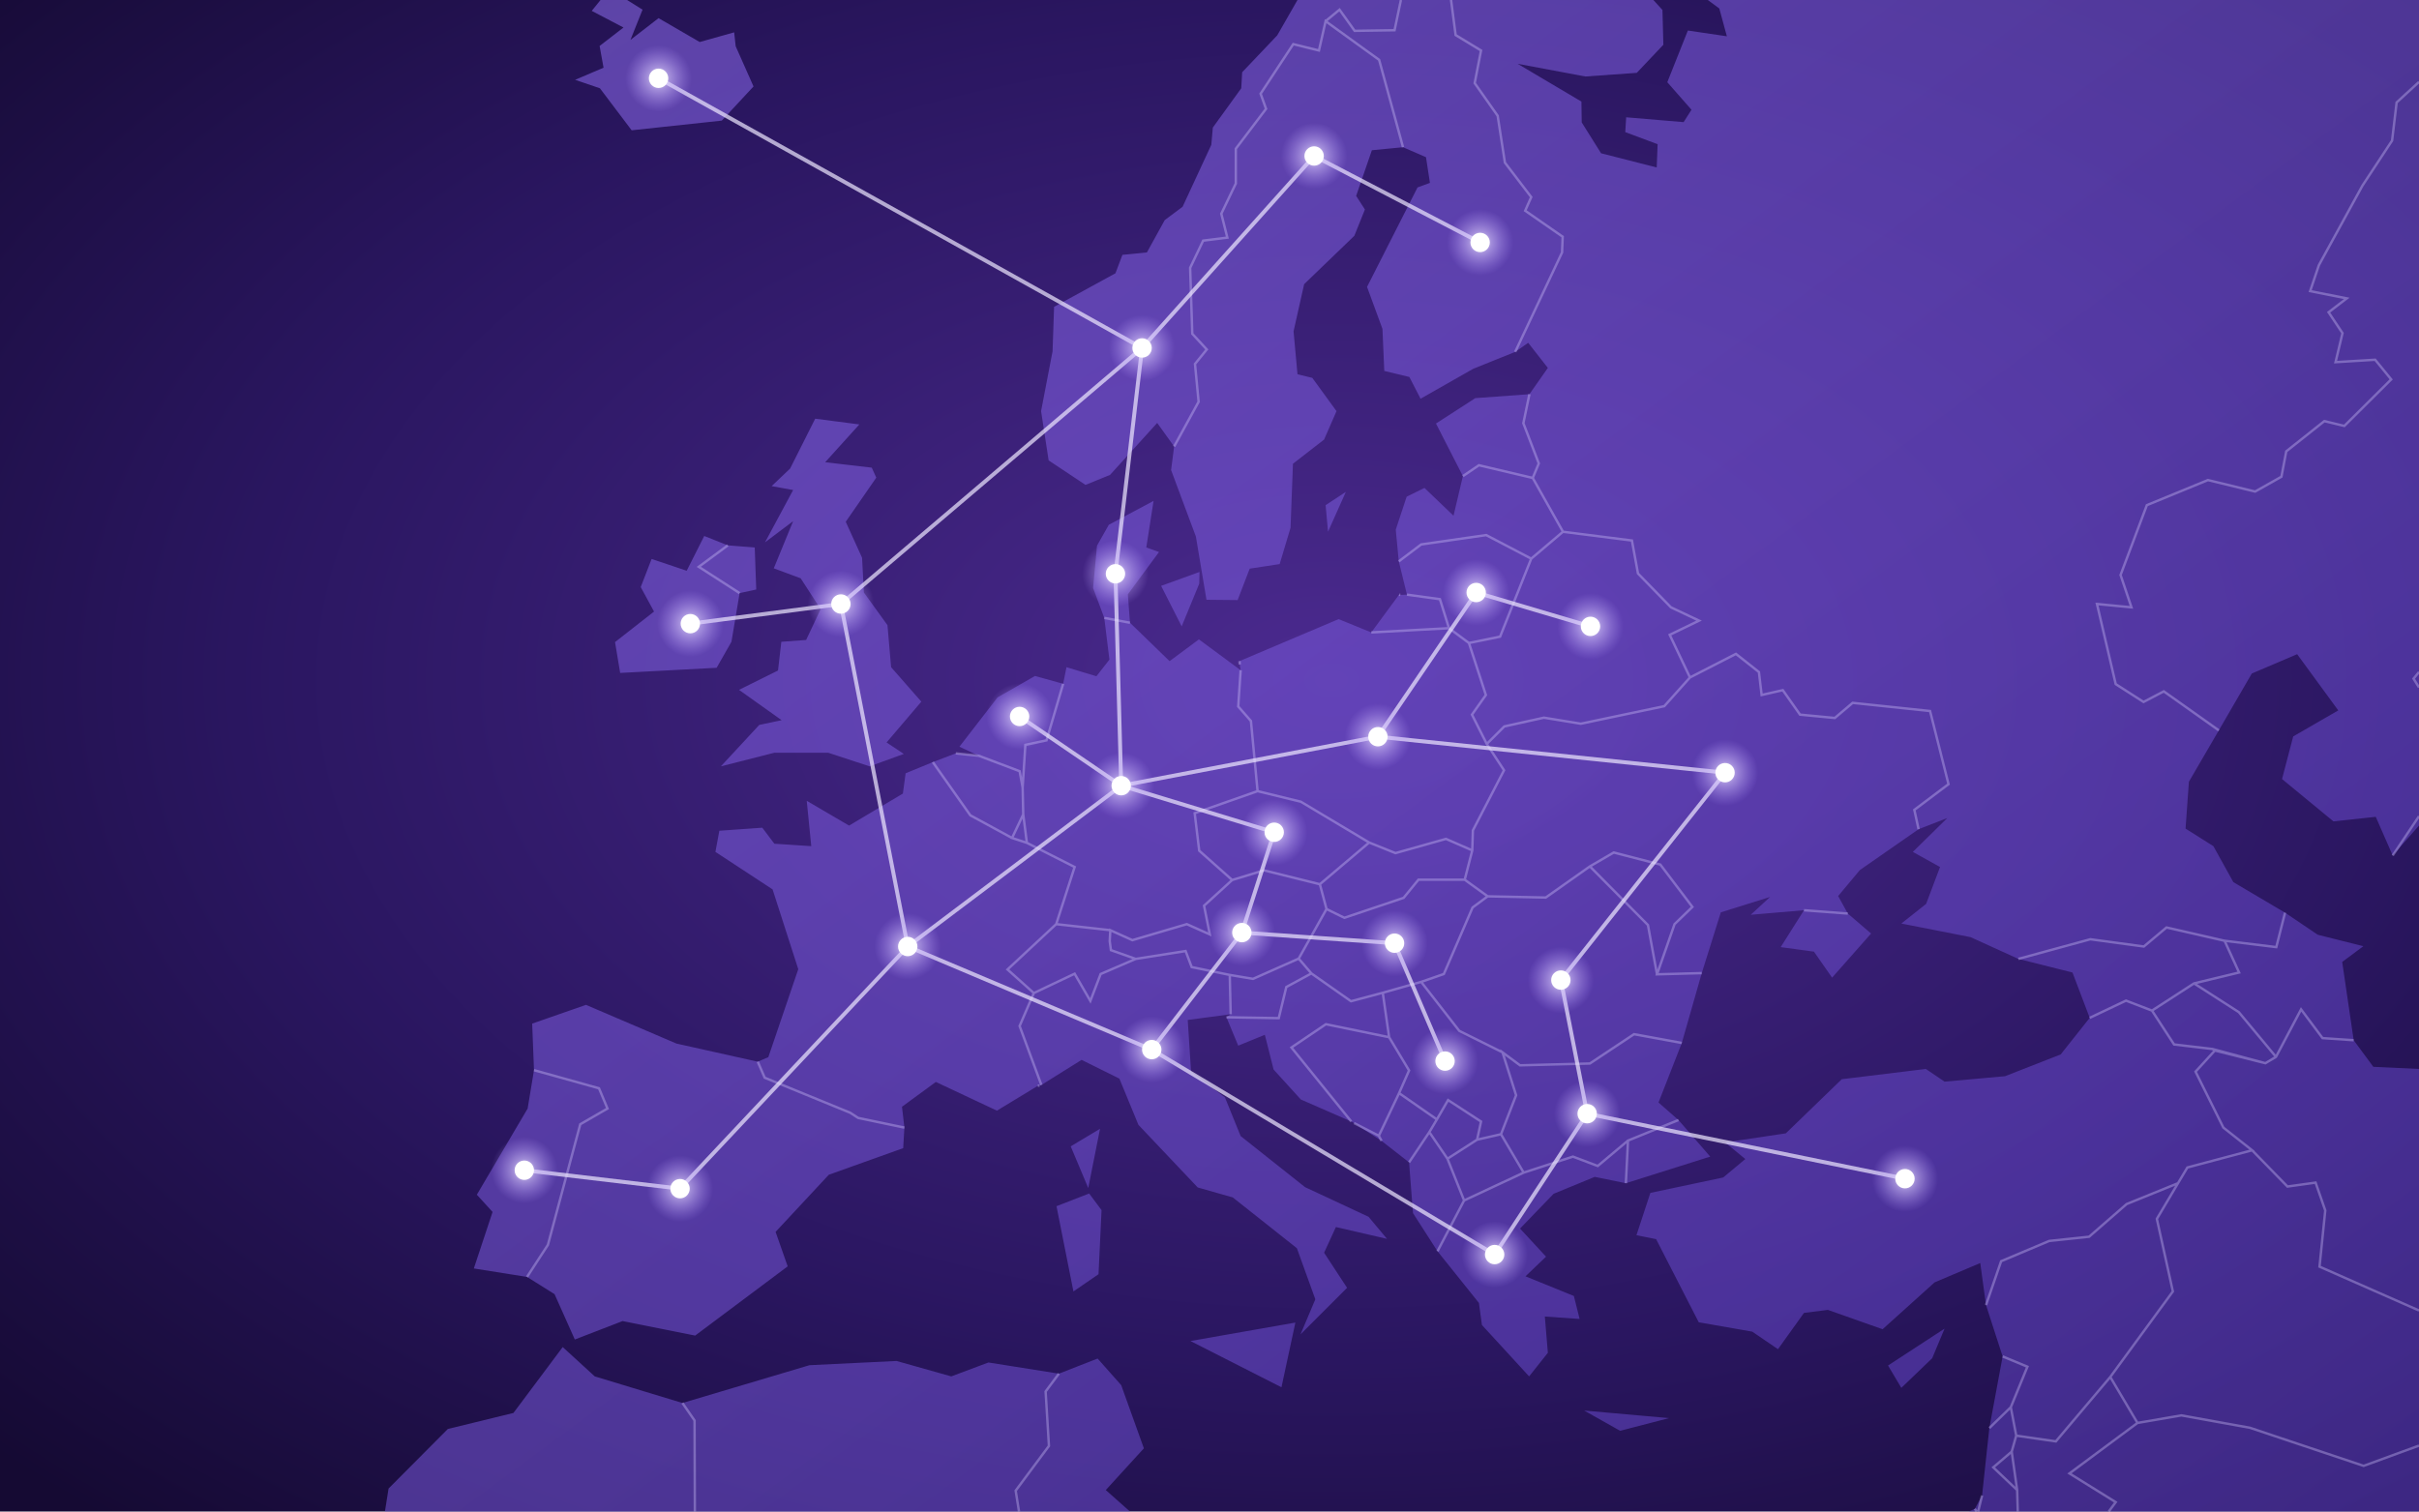
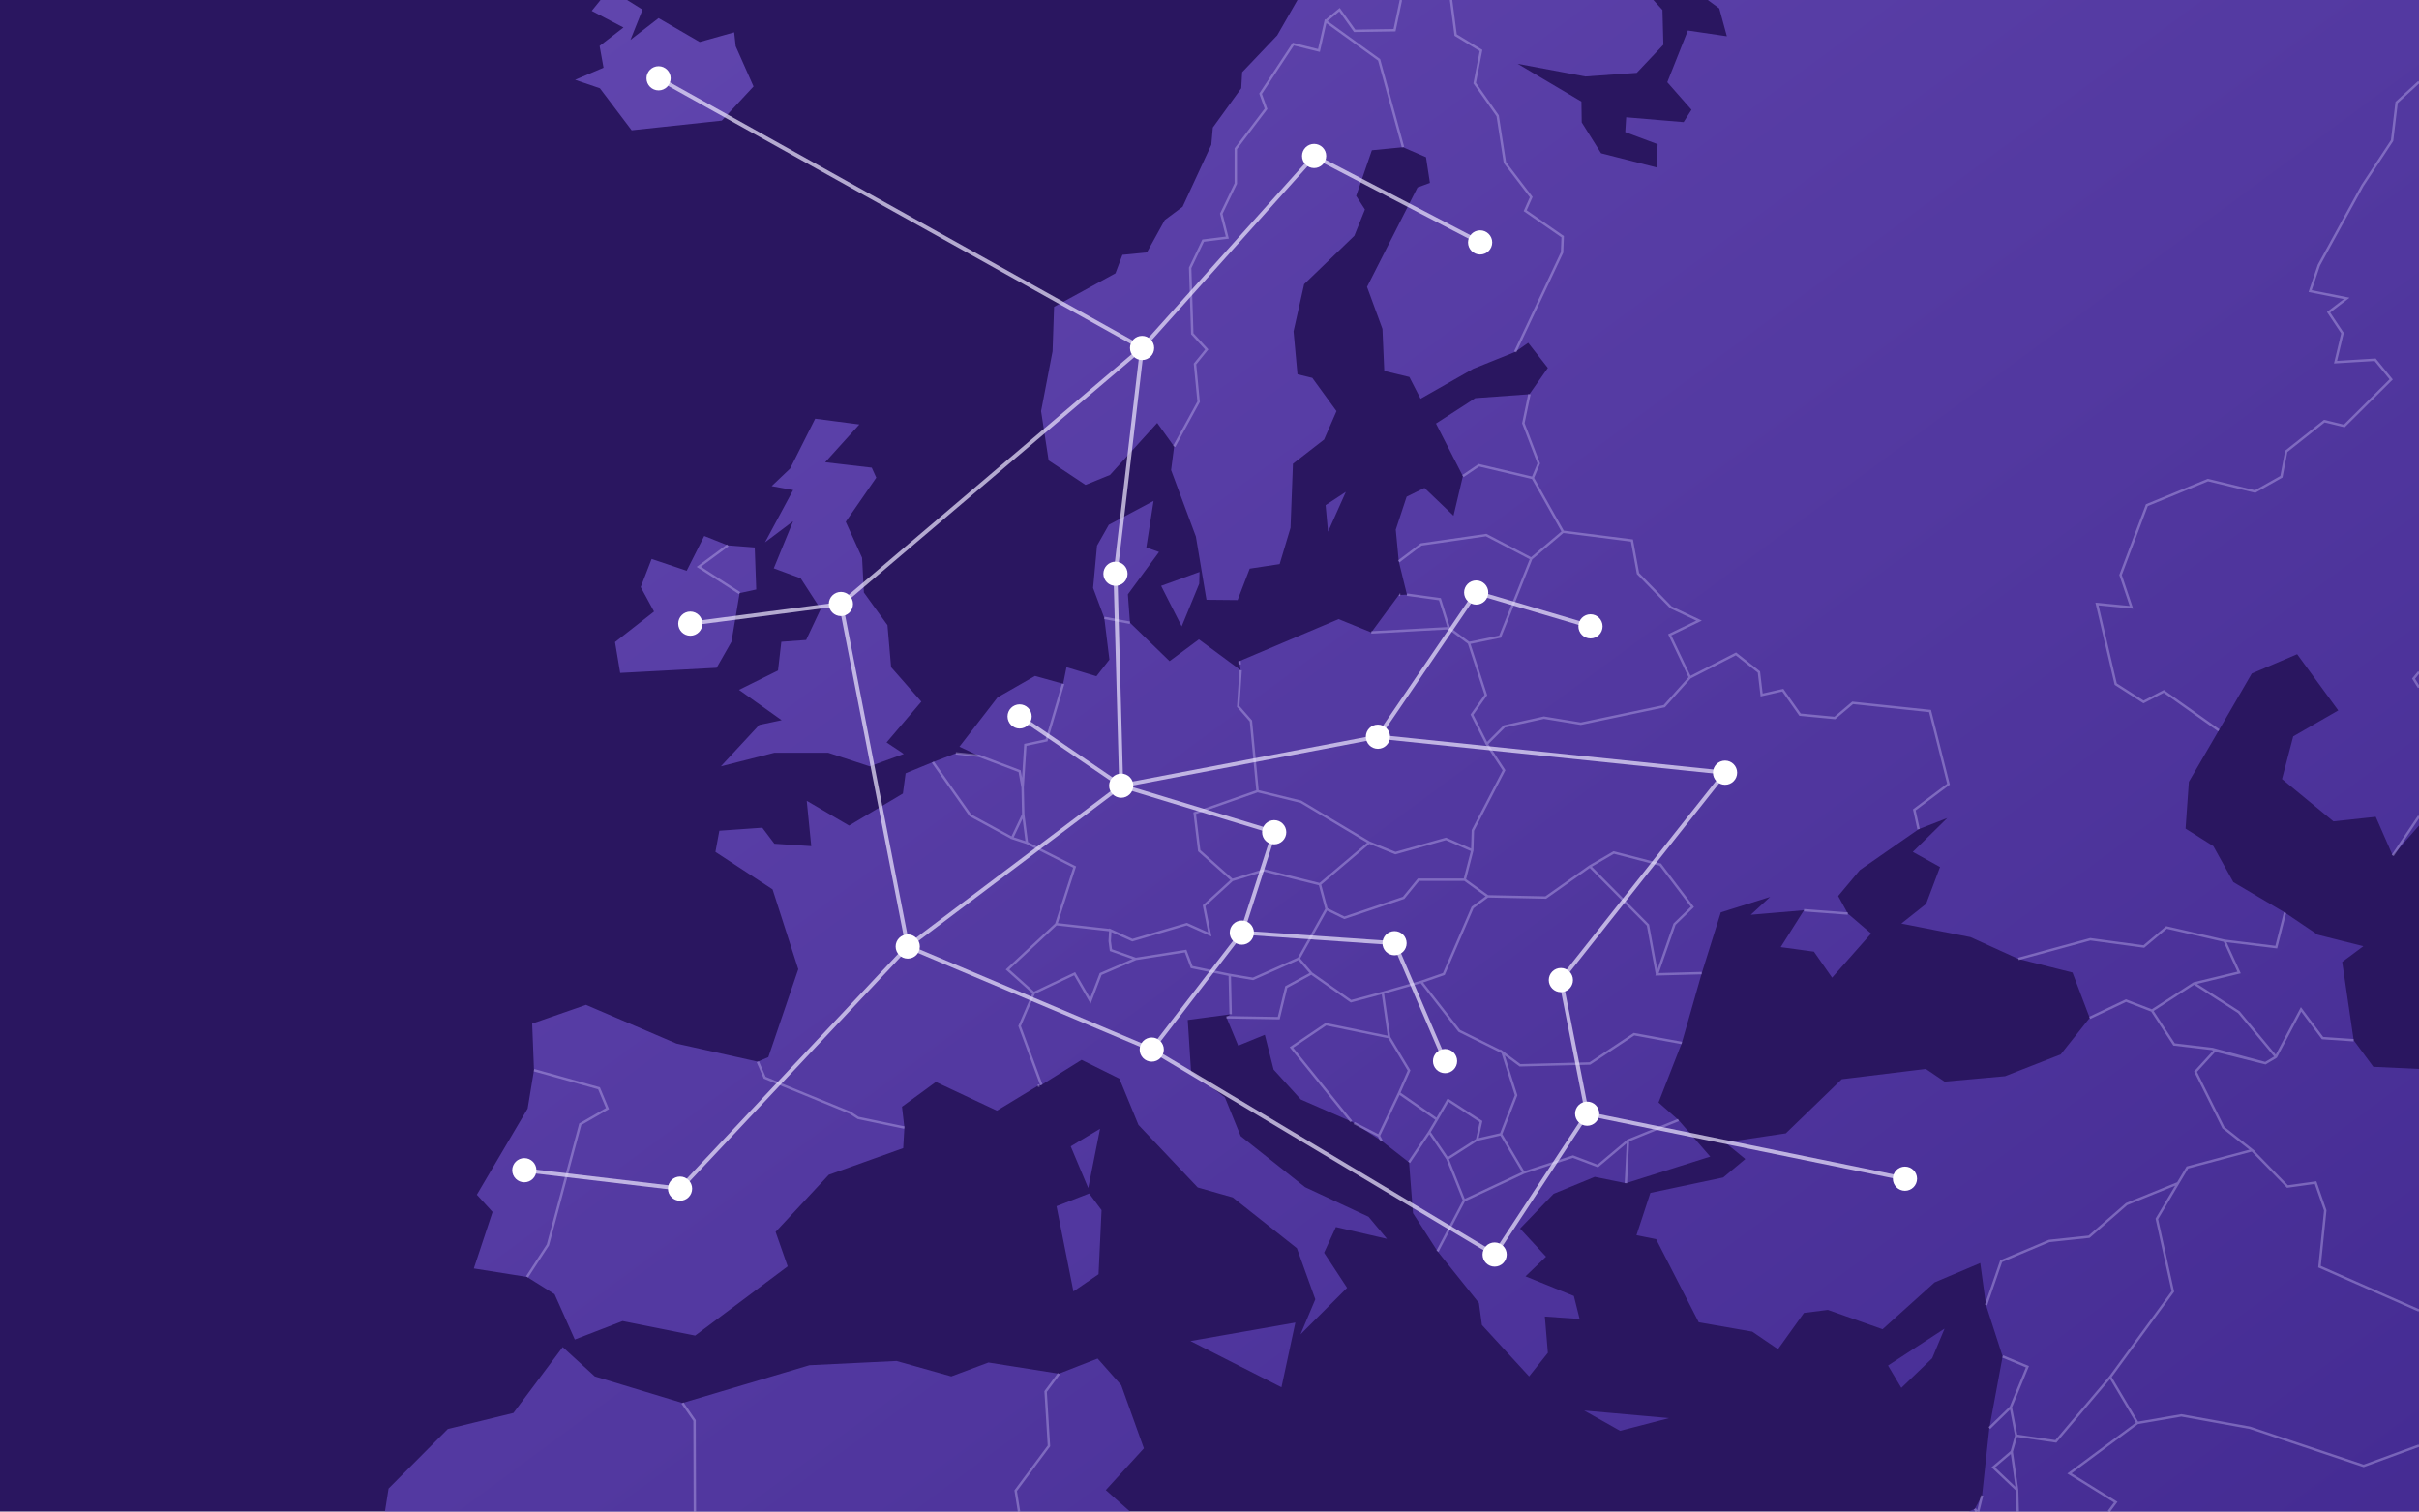
<svg xmlns="http://www.w3.org/2000/svg" viewBox="0 0 800 500">
  <defs>
-     <radialGradient id="bg" cx="55%" cy="45%" r="75%">
-       <stop offset="0" stop-color="#4b2a8f" />
-       <stop offset=".6" stop-color="#2a1660" />
-       <stop offset="1" stop-color="#150a33" />
-     </radialGradient>
    <linearGradient id="land" x1="0" y1="0" x2="1" y2="1">
      <stop offset="0" stop-color="#8f6ef0" />
      <stop offset="1" stop-color="#5a3dbd" />
    </linearGradient>
-     <radialGradient id="glow">
-       <stop offset="0" stop-color="#fff" stop-opacity=".95" />
-       <stop offset=".35" stop-color="#d9c9ff" stop-opacity=".55" />
-       <stop offset="1" stop-color="#b79bff" stop-opacity="0" />
-     </radialGradient>
  </defs>
-   <rect width="800" height="500" fill="url(#bg)" />
+   <rect width="800" height="500" fill="#2a1660" />
  <path d="M800,227.4L798.2,224.5L800,222.3L800,227.4ZM265.3,236.8L259.3,238.8L244.4,228.2L257.3,221.8L258.4,212.3L266.6,211.7L271.4,201.5L264.8,191.3L255.9,188.0L262.3,172.4L253.0,179.4L262.3,162.1L255.2,160.8L261.3,155.0L269.6,138.5L284.2,140.4L272.9,152.9L288.3,154.7L289.8,158.0L279.7,172.6L285.1,184.5L285.7,196.0L293.5,206.8L294.7,220.7L304.7,232.1L293.2,245.6L298.9,249.4L287.6,253.5L273.9,249.0L256.1,249.0L238.4,253.5L251.1,239.8ZM244.6,196.2L231.1,187.5L240.7,180.4L249.6,181.1L250.1,195.0ZM634.5,274.3L615.1,287.8L607.9,296.4L611.1,302.2L596.6,301.1L579.0,302.6L585.4,296.7L569.1,301.8L562.8,321.9L548.0,322.3L553.8,305.7L559.7,300.0L549.1,286.0L533.7,282.0L525.8,286.6L511.2,296.9L492.0,296.5L484.4,291.0L486.9,281.3L487.1,274.7L497.4,254.8L491.7,246.1L497.5,240.3L510.6,237.4L522.8,239.4L550.4,233.6L558.9,224.1L574.1,216.3L581.7,222.3L582.6,229.9L589.6,228.3L595.3,236.4L606.8,237.5L612.7,232.5L638.3,235.2L644.4,259.4L633.1,267.9ZM800,273.1L791.3,283.0L800,270.0L800,273.1ZM691.1,336.7L703.1,331.0L711.7,334.3L719.0,345.5L731.7,347.0L732.5,347.5L726.1,354.5L735.3,373.0L744.8,380.5L723.4,386.2L720.3,391.4L703.3,398.3L690.9,409.1L677.7,410.5L661.8,417.2L656.8,431.7L654.9,417.8L639.8,424.2L622.6,439.7L604.5,433.3L596.6,434.3L588.0,446.3L579.5,440.5L561.8,437.4L547.7,409.9L541.2,408.6L545.8,394.6L569.9,389.5L577.2,383.4L570.5,377.9L590.6,374.9L609.1,357.0L636.9,353.6L643.1,357.8L663.1,356.0L681.5,348.8ZM555.1,370.5L565.6,382.6L537.7,391.4L538.4,377.3ZM337.0,500L335.9,493.1L346.9,478.3L345.8,460.3L350.2,454.4L363,449.4L370.8,458.2L378.3,479.1L365.7,492.9L373.7,500L337.0,500ZM656.8,431.7L661.8,417.2L677.7,410.5L690.9,409.1L703.3,398.3L720.3,391.4L713.3,403.2L718.6,427.2L697.9,455.5L679.9,476.8L666.8,474.9L665.0,465.5L670.5,452.1L662.3,448.7ZM367.2,307.7L367.0,311.3L367.4,314.3L375.6,317.2L364.0,322.2L360.6,331.1L355.4,322.1L341.9,328.5L333.2,320.7L349.3,305.7ZM445.1,162.7L439.2,175.9L438.4,167.1ZM388.3,147.7L396.4,132.9L395.2,120.4L399.1,115.6L394.3,110.4L393.6,88.6L397.9,79.6L405.9,78.6L403.9,70.7L408.7,60.7L408.7,49.2L418.7,36.0L416.9,31.0L427.7,14.6L436.2,16.7L438.4,7.0L456.1,19.8L464.0,48.7L453.7,49.7L448.5,64.8L451.4,69.3L447.9,78.0L431.3,94.0L427.8,109.6L429.1,123.8L434.0,125.0L442.0,136.0L437.9,145.4L427.6,153.4L426.8,174.6L423.2,186.6L413.3,188.1L409.3,198.5L399.0,198.4L395.5,177.5L387.3,155.5ZM250.6,351.2L252.9,356.5L281.2,368.1L283.8,369.8L299.1,373.0L298.7,379.8L274.1,388.6L256.5,407.5L260.5,418.9L229.9,441.8L205.9,437.0L190.1,443.1L183.4,428.1L174.3,422.4L181.2,411.8L191.9,371.9L200.9,366.7L198.1,360.0L176.6,354.0L176.0,338.6L193.8,332.4L223.7,345.2ZM486.9,281.3L484.4,291.0L469.1,291.0L464.2,297.0L444.6,303.6L438.7,300.7L436.5,292.5L452.8,278.7L461.5,282.2L478.2,277.5ZM433.7,322.0L425.4,326.5L422.9,336.8L405.6,336.5L407.0,335.5L406.7,322.5L414.4,323.8L429.5,317.1ZM496.9,348.1L501.4,362.3L496.4,375.2L488.5,377.0L489.8,371.0L478.9,363.9L475.2,370.3L462.7,361.6L466.0,354.1L459.4,343.1L457.3,328.4L470.0,324.8L482.6,341.0ZM697.4,500L699.7,496.9L684.4,487.4L706.9,470.7L721.4,468.2L744.1,472.3L781.7,484.9L800,478.2L800,500ZM800,27.1L792.6,33.9L791.1,46.5L781.3,61.4L766.9,87.7L764.0,96.3L776.1,98.7L770.1,103.3L774.7,110.2L772.4,119.8L785.5,119.0L790.8,125.5L775.3,140.9L768.7,139.3L756.1,149.3L754.5,157.7L745.8,162.6L730.2,158.8L710.0,167.1L701.3,190.2L704.9,200.9L693.5,199.8L699.7,226.3L708.9,232.2L715.6,228.7L733.8,241.6L723.9,258.6L722.8,274.1L732.0,279.9L738.6,291.8L755.7,301.9L752.8,313.3L735.7,311.2L716.5,306.8L709.0,313.1L691.3,310.7L667.5,317.2L651.7,310.0L628.8,305.5L637.0,299.0L641.6,286.8L632.6,281.8L644.0,270.6L634.5,274.3L633.1,267.9L644.4,259.4L638.3,235.2L612.7,232.5L606.8,237.5L595.3,236.4L589.6,228.3L582.6,229.9L581.7,222.3L574.1,216.3L558.9,224.1L552.2,210.0L561.9,205.3L552.6,200.9L541.7,189.7L539.7,178.8L516.9,175.9L506.9,158.1L508.9,153.3L503.8,140.0L505.8,130.4L511.9,121.7L505.4,113.4L501.1,116.4L516.6,83.5L516.8,78.3L504.4,69.7L506.4,65.2L497.7,53.8L495.3,38.3L487.7,27.5L489.8,16.7L481.4,11.6L479.9,0.1L479.9,0L546.8,0L546.8,0L549.8,3.3L550.1,14.8L541.3,24.1L524.3,25.3L501.9,21.1L523.0,33.6L523.1,40.5L529.5,50.7L547.9,55.4L548.2,47.7L537.5,43.7L537.8,38.8L556.8,40.4L559.4,36.3L551.4,27.2L558.2,10.1L571.1,12.0L568.6,2.8L564.8,0L800,0ZM463.1,196.8L465.3,196.7L476.2,198.2L479.2,207.8L453.5,209.2L462.7,196.7ZM596.6,301.1L611.1,302.2L618.8,308.8L605.9,323.4L599.9,314.8L588.9,313.3ZM548.0,322.3L562.8,321.9L556.2,345.0L540.4,342.1L525.8,351.8L502.7,352.4L496.9,348.1L482.6,341.0L470.0,324.8L477.5,322.2L487.0,300.2L492.0,296.5L511.2,296.9L525.8,286.6L545.0,306.0ZM176.6,354.0L198.1,360.0L200.9,366.7L191.9,371.9L181.2,411.8L174.3,422.4L156.7,419.6L162.9,400.9L157.7,395.2L174.5,366.7ZM491.7,246.1L497.4,254.8L487.1,274.7L486.9,281.3L478.2,277.5L461.5,282.2L452.8,278.7L430.2,265.2L415.9,261.7L413.7,238.5L409.5,233.7L410.3,221.7L410.0,219.8L409.9,218.7L442.7,204.8L453.5,209.2L479.2,207.8L485.8,212.7L491.4,229.9L486.8,236.4ZM479.9,0L479.9,0.1L479.9,0L479.9,0ZM463.3,0L461.2,10.0L448.0,10.2L443.0,3.2L438.4,7.0L438.4,7.0L436.2,16.7L427.7,14.6L416.9,31.0L418.7,36.0L408.7,49.2L408.7,60.7L403.9,70.7L405.9,78.6L397.9,79.6L393.6,88.6L394.3,110.4L399.1,115.6L395.2,120.4L396.4,132.9L388.3,147.7L382.7,139.9L367.1,157.1L359.0,160.4L346.8,152.3L344.3,136.0L348.1,116.2L348.6,101.5L368.9,90.4L371.2,84.3L379.3,83.5L385.2,72.8L391.1,68.4L400.6,47.9L401.1,42.2L410.5,29.2L410.8,23.9L422.4,11.7L429.1,0L463.3,0ZM338.2,260.5L337.2,255.1L323.7,250.0L317.3,247.0L329.9,230.7L342.3,223.6L351.6,226.2L346.1,244.9L339.1,246.4ZM323.7,250.0L316.1,249.2ZM127.3,500L128.5,492.4L148.1,472.7L169.8,467.4L186.1,445.6L196.7,455.3L225.7,464.1L225.7,464.1L229.7,469.9L229.8,500L127.3,500ZM462.7,361.6L475.2,370.3L472.7,374.5L466.0,384.5L456.9,377.4L456.0,375.7ZM525.8,286.6L533.7,282.0L549.1,286.0L559.7,300.0L553.8,305.7L548.0,322.3L545.0,306.0ZM343.8,359.1L343.2,359.2ZM488.5,377.0L496.4,375.2L503.9,387.9L484.2,397.1L478.7,383.3ZM338.4,269.4L339.6,278.8L334.7,277.2ZM463.1,196.8L462.7,196.7ZM479.2,207.8L476.2,198.2L465.3,196.7L462.6,185.7L470.0,180.1L491.5,177.0L506.4,184.8L496.1,210.6L485.8,212.7ZM367.4,314.3L367.0,311.3ZM662.3,448.7L670.5,452.1L665.0,465.5L657.9,472.4ZM506.4,184.8L491.5,177.0L470.0,180.1L462.6,185.7L461.6,175.2L465.2,164.3L471.1,161.4L480.7,170.6L483.8,157.5L489.1,153.9L506.9,158.1L516.9,175.9ZM475.2,370.3L478.9,363.9L489.8,371.0L488.5,377.0L478.7,383.3L472.7,374.5ZM800,222.3L798.2,224.5L800,227.4L800,270.0L800,270.0L791.3,283.0L785.7,270.2L771.7,271.7L754.7,257.7L758.4,243.6L773.3,235.0L759.7,216.4L744.7,222.8L733.8,241.6L715.6,228.7L708.9,232.2L699.7,226.3L693.5,199.8L704.9,200.9L701.3,190.2L710.0,167.1L730.2,158.8L745.8,162.6L754.5,157.7L756.1,149.3L768.7,139.3L775.3,140.9L790.8,125.5L785.5,119.0L772.4,119.8L774.7,110.2L770.1,103.3L776.1,98.7L764.0,96.3L766.9,87.7L781.3,61.4L791.1,46.5L792.6,33.9L800,27.1L800,222.3ZM667.3,500L667.1,492.9L665.3,480.2L666.8,474.9L666.8,474.9L679.9,476.8L697.9,455.5L706.9,470.7L684.4,487.4L699.7,496.9L697.4,500L667.3,500ZM341.9,328.5L355.4,322.1L360.6,331.1L364.0,322.2L375.6,317.2L392.1,314.6L394.1,319.9L406.7,322.5L407.0,335.5L392.8,337.4L393.9,354.5L405.1,363.0L410.3,375.8L431.6,392.7L452.6,402.5L458.7,409.8L441.8,405.9L437.9,414.4L445.5,426.0L430.1,441.4L435.0,429.8L428.9,412.9L407.7,396.1L396.1,392.8L376.5,372.1L370.2,356.8L357.7,350.6L344.4,358.9L337.2,339.4ZM428.4,437.5L423.8,458.9L393.7,443.6ZM364.3,400.3L363.3,421.5L355.0,427.2L349.4,399.0L360.2,394.8ZM654.2,500L655.5,494.7L657.9,472.4L665.0,465.5L665.0,465.5L666.8,474.9L665.3,480.2L659.2,485.4L667.1,492.9L667.3,500L654.2,500ZM653.7,500L653.1,499.1L655.5,494.7L655.5,494.7L654.2,500L653.7,500ZM665.3,480.2L667.1,492.9L659.2,485.4ZM240.7,180.4L231.1,187.5L244.6,196.2L241.9,212.3L237.0,220.9L205.1,222.6L203.4,212.4L216.3,202.3L211.9,194.2L215.5,184.9L227.1,188.8L232.9,177.3ZM800,478.2L781.7,484.9L744.1,472.3L721.4,468.2L706.9,470.7L697.9,455.5L718.6,427.2L713.3,403.2L720.3,391.4L720.3,391.4L723.4,386.2L744.8,380.5L756.5,392.5L765.8,391.2L769.0,400.4L767.1,419.0L800,433.5L800,478.2ZM800,433.5L767.1,419.0L769.0,400.4L765.8,391.2L756.5,392.5L744.8,380.5L735.3,373.0L726.1,354.5L732.5,347.5L749.2,351.7L752.7,349.6L761.0,333.9L768.1,343.4L778.4,344.1L784.9,352.9L800,353.6L800,433.5ZM207.4,0L212.5,3.2L208.5,13.2L217.8,6.0L231.4,13.9L242.8,10.7L243.3,15.3L243.3,15.3L249.2,28.6L238.7,39.9L208.9,43.1L198.4,29.2L190.2,26.4L199.6,22.4L198.3,15.2L206.2,9.1L195.7,3.6L198.6,0L207.4,0ZM484.4,291.0L492.0,296.5L487.0,300.2L477.5,322.2L470.0,324.8L457.3,328.4L446.8,331.2L433.7,322.0L429.5,317.1L438.7,300.7L444.6,303.6L464.2,297.0L469.1,291.0ZM523.9,466.6L552.0,469.1L535.8,473.3ZM538.4,377.3L537.7,391.4L527.4,389.3L513.8,394.9L502.7,406.4L511.3,415.7L504.5,422.2L520.5,428.7L522.4,436.3L510.9,435.5L511.9,447.5L505.7,455.3L490.1,438.3L489.1,431.0L475.4,413.9L484.2,397.1L503.9,387.9L520.2,382.6L528.4,385.7ZM367.2,307.7L349.3,305.7L355.4,286.8L339.6,278.8L338.4,269.4L338.2,260.5L339.1,246.4L346.1,244.9L351.6,226.2L352.7,220.7L362.6,223.7L366.9,218.2L365.2,204.4L373.7,206.0L386.8,218.7L396.5,211.5L410.3,221.7L409.5,233.7L413.7,238.5L415.9,261.7L395.1,269.0L396.6,281.4L407.5,291.1L398.2,299.6L400.1,309.1L392.5,305.7L374.5,311.0ZM409.9,218.7L410.0,219.8ZM711.7,334.3L703.1,331.0L691.1,336.7L685.4,321.7L667.5,317.2L691.3,310.7L709.0,313.1L716.5,306.8L735.7,311.2L740.5,321.7L725.6,325.3ZM363.8,373.4L359.9,393.0L354.1,379.2ZM349.3,305.7L333.2,320.7L341.9,328.5L337.2,339.4L344.4,358.9L343.8,359.1L343.2,359.2L329.7,367.4L309.5,357.9L298.3,366.1L299.1,373.0L283.8,369.8L281.2,368.1L252.9,356.5L250.6,351.2L254.1,349.7L264.0,320.6L255.5,294.2L236.6,281.8L237.9,274.8L252.1,273.8L256.1,279.1L268.3,279.9L266.8,264.9L280.8,273.1L298.6,262.5L299.5,255.8L308.5,252.1L320.9,269.7L334.7,277.2L339.6,278.8L355.4,286.8ZM479.9,0L479.9,0.1L481.4,11.6L489.8,16.7L487.7,27.5L495.3,38.3L497.7,53.8L506.4,65.2L504.4,69.7L516.8,78.3L516.6,83.5L501.1,116.4L487.2,122.0L469.8,131.9L466.1,124.7L457.8,122.7L457.2,108.8L452.1,94.9L468.8,62.0L472.9,60.5L471.6,52.0L464.0,48.7L464.0,48.7L456.1,19.8L438.4,7.0L443.0,3.2L448.0,10.2L461.2,10.0L463.3,0L479.9,0ZM506.9,158.1L489.1,153.9L483.8,157.5L474.9,140.1L487.9,131.7L505.8,130.4L503.8,140.0L508.9,153.3ZM651.1,500L653.1,499.1L653.7,500L651.1,500ZM396.6,193.1L390.8,207.2L384.0,193.8L396.7,189.2ZM373.7,206.0L365.2,204.4L361.5,194.5L362.8,180.5L366.7,173.6L381.5,165.7L379.1,181.1L383.3,182.6L373.0,196.6ZM452.8,278.7L436.5,292.5L418.0,287.9L407.5,291.1L396.6,281.4L395.1,269.0L415.9,261.7L430.2,265.2ZM639.0,449.3L624.4,451.7L643.1,439.5ZM624.4,451.7L639.0,449.3L628.8,459.1ZM405.6,336.5L422.9,336.8L425.4,326.5L433.7,322.0L446.8,331.2L457.3,328.4L459.4,343.1L438.5,338.8L427.1,346.5L446.9,371.0L430.2,363.7L421.2,353.8L418.3,342.3L409.5,345.9ZM456.0,375.7L456.9,377.4L447.8,371.5ZM555.1,370.5L538.4,377.3L528.4,385.7L520.2,382.6L503.9,387.9L496.4,375.2L501.4,362.3L496.9,348.1L502.7,352.4L525.8,351.8L540.4,342.1L556.2,345.0L548.5,364.7ZM462.7,361.6L456.0,375.7L447.8,371.5L446.9,371.0L427.1,346.5L438.5,338.8L459.4,343.1L466.0,354.1ZM323.7,250.0L337.2,255.1L338.2,260.5L338.4,269.4L334.7,277.2L320.9,269.7L308.5,252.1L316.1,249.2ZM558.9,224.1L550.4,233.6L522.8,239.4L510.6,237.4L497.5,240.3L491.7,246.1L486.8,236.4L491.4,229.9L485.8,212.7L496.1,210.6L506.4,184.8L516.9,175.9L539.7,178.8L541.7,189.7L552.6,200.9L561.9,205.3L552.2,210.0ZM732.5,347.5L731.7,347.0L749.2,351.7ZM778.4,344.1L768.1,343.4L761.0,333.9L752.7,349.6L740.4,334.8L725.6,325.3L740.5,321.7L735.7,311.2L752.8,313.3L755.7,301.9L766.5,309.2L781.6,313.0L774.6,318.2ZM367.0,311.3L367.2,307.7L374.5,311.0L392.5,305.7L400.1,309.1L398.2,299.6L407.5,291.1L418.0,287.9L436.5,292.5L438.7,300.7L429.5,317.1L414.4,323.8L406.7,322.5L394.1,319.9L392.1,314.6L375.6,317.2L367.4,314.3ZM731.7,347.0L719.0,345.5L711.7,334.3L725.6,325.3L740.4,334.8L752.7,349.6L749.2,351.7ZM283.8,369.8L281.2,368.1ZM229.8,500L229.7,469.9L225.7,464.1L267.7,451.6L296.5,450.2L314.6,455.3L326.9,450.7L350.2,454.4L350.2,454.4L345.8,460.3L346.9,478.3L335.9,493.1L337.0,500L229.8,500ZM466.0,384.5L472.7,374.5L478.7,383.3L484.2,397.1L475.4,413.9L467.3,401.3Z" fill="url(#land)" fill-opacity=".55" />
  <path d="M394.1,386.9M244.6,196.2L231.1,187.5L240.7,180.4M611.1,302.2L596.6,301.1M562.8,321.9L548.0,322.3L553.8,305.7L559.7,300.0L549.1,286.0L533.7,282.0L525.8,286.6L511.2,296.9L492.0,296.5L484.4,291.0L486.9,281.3L487.1,274.7L497.4,254.8L491.7,246.1L497.5,240.3L510.6,237.4L522.8,239.4L550.4,233.6L558.9,224.1L574.1,216.3L581.7,222.3L582.6,229.9L589.6,228.3L595.3,236.4L606.8,237.5L612.7,232.5L638.3,235.2L644.4,259.4L633.1,267.9L634.5,274.3M791.3,283.0L800,270.0M691.1,336.7L703.1,331.0L711.7,334.3L719.0,345.5L731.7,347.0L732.5,347.5L726.1,354.5L735.3,373.0L744.8,380.5L723.4,386.2L720.3,391.4L703.3,398.3L690.9,409.1L677.7,410.5L661.8,417.2L656.8,431.7M537.7,391.4L538.4,377.3L555.1,370.5M337.0,500L335.9,493.1L346.9,478.3L345.8,460.3L350.2,454.4M720.3,391.4L713.3,403.2L718.6,427.2L697.9,455.5L679.9,476.8L666.8,474.9L665.0,465.5L670.5,452.1L662.3,448.7M415.9,261.7L395.1,269.0L396.6,281.4L407.5,291.1L398.2,299.6L400.1,309.1L392.5,305.7L374.5,311.0L367.2,307.7L367.0,311.3L367.4,314.3L375.6,317.2L364.0,322.2L360.6,331.1L355.4,322.1L341.9,328.5L333.2,320.7L349.3,305.7L367.2,307.7M388.3,147.7L396.4,132.9L395.2,120.4L399.1,115.6L394.3,110.4L393.6,88.6L397.9,79.6L405.9,78.6L403.9,70.7L408.7,60.7L408.7,49.2L418.7,36.0L416.9,31.0L427.7,14.6L436.2,16.7L438.4,7.0L456.1,19.8L464.0,48.7M250.6,351.2L252.9,356.5L281.2,368.1L283.8,369.8L299.1,373.0M174.3,422.4L181.2,411.8L191.9,371.9L200.9,366.7L198.1,360.0L176.6,354.0M484.4,291.0L469.1,291.0L464.2,297.0L444.6,303.6L438.7,300.7L436.5,292.5L452.8,278.7L461.5,282.2L478.2,277.5L486.9,281.3M407.0,335.5L406.7,322.5L414.4,323.8L429.5,317.1L433.7,322.0L425.4,326.5L422.9,336.8L405.6,336.5M556.2,345.0L540.4,342.1L525.8,351.8L502.7,352.4L496.9,348.1L501.4,362.3L496.4,375.2L488.5,377.0L489.8,371.0L478.9,363.9L475.2,370.3L462.7,361.6L466.0,354.1L459.4,343.1L457.3,328.4L470.0,324.8L482.6,341.0L496.9,348.1M697.4,500L699.7,496.9L684.4,487.4L706.9,470.7L721.4,468.2L744.1,472.3L781.7,484.9L800,478.2M394.8,359.0M800,27.1L792.6,33.9L791.1,46.5L781.3,61.4L766.9,87.7L764.0,96.3L776.1,98.7L770.1,103.3L774.7,110.2L772.4,119.8L785.5,119.0L790.8,125.5L775.3,140.9L768.7,139.3L756.1,149.3L754.5,157.7L745.8,162.6L730.2,158.8L710.0,167.1L701.3,190.2L704.9,200.9L693.5,199.8L699.7,226.3L708.9,232.2L715.6,228.7L733.8,241.6M755.7,301.9L752.8,313.3L735.7,311.2L716.5,306.8L709.0,313.1L691.3,310.7L667.5,317.2M558.9,224.1L552.2,210.0L561.9,205.3L552.6,200.9L541.7,189.7L539.7,178.8L516.9,175.9L506.9,158.1L508.9,153.3L503.8,140.0L505.8,130.4M501.1,116.4L516.6,83.5L516.8,78.3L504.4,69.7L506.4,65.2L497.7,53.8L495.3,38.3L487.7,27.5L489.8,16.7L481.4,11.6L479.9,0.1L479.9,0M465.3,196.7L476.2,198.2L479.2,207.8L453.5,209.2M462.7,196.7L463.1,196.8M470.0,324.8L477.5,322.2L487.0,300.2L492.0,296.5M525.8,286.6L545.0,306.0L548.0,322.3M452.8,278.7L430.2,265.2L415.9,261.7L413.7,238.5L409.5,233.7L410.3,221.7M410.0,219.8L409.9,218.7M479.2,207.8L485.8,212.7L491.4,229.9L486.8,236.4L491.7,246.1M479.9,0.1L479.9,0M463.3,0L461.2,10.0L448.0,10.2L443.0,3.2L438.4,7.0M351.6,226.2L346.1,244.9L339.1,246.4L338.2,260.5L337.2,255.1L323.7,250.0L316.1,249.2M225.7,464.1L229.7,469.9L229.8,500M475.2,370.3L472.7,374.5L466.0,384.5M456.9,377.4L456.0,375.7L462.7,361.6M343.2,359.2L343.8,359.1M496.4,375.2L503.9,387.9L484.2,397.1L478.7,383.3L488.5,377.0M462.6,185.7L470.0,180.1L491.5,177.0L506.4,184.8L496.1,210.6L485.8,212.7M367.0,311.3L367.4,314.3M665.0,465.5L657.9,472.4M483.8,157.5L489.1,153.9L506.9,158.1M516.9,175.9L506.4,184.8M800,227.4L798.2,224.5L800,222.3M478.7,383.3L472.7,374.5M697.9,455.5L706.9,470.7M667.3,500L667.1,492.9L665.3,480.2L666.8,474.9M375.6,317.2L392.1,314.6L394.1,319.9L406.7,322.5M344.4,358.9L337.2,339.4L341.9,328.5M665.3,480.2L659.2,485.4L667.1,492.9M654.2,500L655.5,494.7M653.7,500L653.1,499.1M744.8,380.5L756.5,392.5L765.8,391.2L769.0,400.4L767.1,419.0L800,433.5M732.5,347.5L749.2,351.7L752.7,349.6L761.0,333.9L768.1,343.4L778.4,344.1M457.3,328.4L446.8,331.2L433.7,322.0M429.5,317.1L438.7,300.7M475.4,413.9L484.2,397.1M503.9,387.9L520.2,382.6L528.4,385.7L538.4,377.3M349.3,305.7L355.4,286.8L339.6,278.8M338.4,269.4L339.6,278.8L334.7,277.2L338.4,269.4L338.2,260.5M365.2,204.4L373.7,206.0M735.7,311.2L740.5,321.7L725.6,325.3L711.7,334.3M283.8,369.8L281.2,368.1M308.5,252.1L320.9,269.7L334.7,277.2M436.5,292.5L418.0,287.9L407.5,291.1M459.4,343.1L438.5,338.8L427.1,346.5L446.9,371.0M447.8,371.5L456.0,375.7M731.7,347.0L749.2,351.7M752.7,349.6L740.4,334.8L725.6,325.3M734.4,331.7M727.2,328.6" fill="none" stroke="#d8ccff" stroke-opacity=".35" stroke-width=".8" />
  <g stroke="#efe8ff" stroke-opacity=".7" stroke-width="1.3">
    <line x1="173.4" y1="387.1" x2="224.9" y2="393.2" />
    <line x1="224.9" y1="393.2" x2="300.2" y2="313.1" />
    <line x1="300.2" y1="313.1" x2="278.1" y2="199.8" />
    <line x1="278.1" y1="199.8" x2="228.3" y2="206.3" />
    <line x1="300.2" y1="313.1" x2="370.8" y2="259.9" />
    <line x1="370.8" y1="259.9" x2="368.9" y2="189.8" />
    <line x1="368.9" y1="189.8" x2="377.7" y2="115.1" />
    <line x1="377.7" y1="115.1" x2="434.6" y2="51.6" />
    <line x1="434.6" y1="51.6" x2="489.5" y2="80.2" />
    <line x1="370.8" y1="259.9" x2="455.7" y2="243.7" />
    <line x1="455.7" y1="243.7" x2="488.2" y2="196.0" />
    <line x1="455.7" y1="243.7" x2="570.5" y2="255.6" />
    <line x1="570.5" y1="255.6" x2="516.2" y2="324.2" />
    <line x1="516.2" y1="324.2" x2="524.9" y2="368.4" />
    <line x1="524.9" y1="368.4" x2="630.0" y2="389.9" />
    <line x1="524.9" y1="368.4" x2="494.3" y2="415.0" />
    <line x1="494.3" y1="415.0" x2="380.9" y2="347.2" />
    <line x1="380.9" y1="347.2" x2="300.2" y2="313.1" />
    <line x1="380.9" y1="347.2" x2="410.7" y2="308.5" />
    <line x1="410.7" y1="308.5" x2="421.4" y2="275.3" />
    <line x1="421.4" y1="275.3" x2="370.8" y2="259.9" />
    <line x1="461.2" y1="312.0" x2="477.9" y2="351.0" />
    <line x1="410.7" y1="308.5" x2="461.2" y2="312.0" />
    <line x1="278.1" y1="199.8" x2="377.7" y2="115.1" />
    <line x1="217.8" y1="25.9" x2="377.7" y2="115.1" />
    <line x1="337.2" y1="237.0" x2="370.8" y2="259.9" />
    <line x1="526.0" y1="207.2" x2="488.2" y2="196.0" />
  </g>
  <g>
-     <circle cx="217.8" cy="25.9" r="11" fill="url(#glow)" />
-     <circle cx="217.8" cy="25.9" r="3.2" fill="#fff" />
-     <circle cx="228.3" cy="206.3" r="11" fill="url(#glow)" />
-     <circle cx="228.3" cy="206.3" r="3.2" fill="#fff" />
-     <circle cx="278.1" cy="199.8" r="11" fill="url(#glow)" />
-     <circle cx="278.1" cy="199.8" r="3.2" fill="#fff" />
-     <circle cx="377.7" cy="115.1" r="11" fill="url(#glow)" />
-     <circle cx="377.7" cy="115.1" r="3.2" fill="#fff" />
-     <circle cx="434.6" cy="51.6" r="11" fill="url(#glow)" />
-     <circle cx="434.6" cy="51.6" r="3.2" fill="#fff" />
-     <circle cx="489.5" cy="80.2" r="11" fill="url(#glow)" />
-     <circle cx="489.5" cy="80.2" r="3.2" fill="#fff" />
-     <circle cx="173.4" cy="387.1" r="11" fill="url(#glow)" />
-     <circle cx="173.4" cy="387.1" r="3.2" fill="#fff" />
-     <circle cx="224.9" cy="393.2" r="11" fill="url(#glow)" />
-     <circle cx="224.9" cy="393.2" r="3.2" fill="#fff" />
-     <circle cx="300.2" cy="313.1" r="11" fill="url(#glow)" />
-     <circle cx="300.2" cy="313.1" r="3.2" fill="#fff" />
-     <circle cx="370.8" cy="259.9" r="11" fill="url(#glow)" />
-     <circle cx="370.8" cy="259.9" r="3.2" fill="#fff" />
-     <circle cx="455.7" cy="243.7" r="11" fill="url(#glow)" />
-     <circle cx="455.7" cy="243.7" r="3.2" fill="#fff" />
-     <circle cx="380.9" cy="347.2" r="11" fill="url(#glow)" />
-     <circle cx="380.9" cy="347.2" r="3.2" fill="#fff" />
-     <circle cx="494.3" cy="415.0" r="11" fill="url(#glow)" />
-     <circle cx="494.3" cy="415.0" r="3.2" fill="#fff" />
-     <circle cx="630.0" cy="389.9" r="11" fill="url(#glow)" />
-     <circle cx="630.0" cy="389.9" r="3.2" fill="#fff" />
-     <circle cx="570.5" cy="255.6" r="11" fill="url(#glow)" />
-     <circle cx="570.5" cy="255.6" r="3.2" fill="#fff" />
-     <circle cx="516.2" cy="324.2" r="11" fill="url(#glow)" />
-     <circle cx="516.2" cy="324.2" r="3.2" fill="#fff" />
-     <circle cx="410.7" cy="308.5" r="11" fill="url(#glow)" />
-     <circle cx="410.7" cy="308.5" r="3.2" fill="#fff" />
-     <circle cx="421.4" cy="275.3" r="11" fill="url(#glow)" />
-     <circle cx="421.4" cy="275.3" r="3.2" fill="#fff" />
-     <circle cx="526.0" cy="207.2" r="11" fill="url(#glow)" />
-     <circle cx="526.0" cy="207.2" r="3.2" fill="#fff" />
-     <circle cx="488.2" cy="196.0" r="11" fill="url(#glow)" />
-     <circle cx="488.2" cy="196.0" r="3.2" fill="#fff" />
-     <circle cx="461.2" cy="312.0" r="11" fill="url(#glow)" />
-     <circle cx="461.2" cy="312.0" r="3.2" fill="#fff" />
-     <circle cx="477.9" cy="351.0" r="11" fill="url(#glow)" />
-     <circle cx="477.9" cy="351.0" r="3.2" fill="#fff" />
-     <circle cx="524.9" cy="368.4" r="11" fill="url(#glow)" />
-     <circle cx="524.9" cy="368.4" r="3.2" fill="#fff" />
-     <circle cx="368.9" cy="189.8" r="11" fill="url(#glow)" />
-     <circle cx="368.9" cy="189.8" r="3.2" fill="#fff" />
-     <circle cx="337.2" cy="237.0" r="11" fill="url(#glow)" />
-     <circle cx="337.2" cy="237.0" r="3.2" fill="#fff" />
+     <circle cx="217.8" cy="25.9" r="4" fill="#fff" />
+     <circle cx="228.3" cy="206.3" r="4" fill="#fff" />
+     <circle cx="278.1" cy="199.8" r="4" fill="#fff" />
+     <circle cx="377.7" cy="115.1" r="4" fill="#fff" />
+     <circle cx="434.6" cy="51.6" r="4" fill="#fff" />
+     <circle cx="489.5" cy="80.2" r="4" fill="#fff" />
+     <circle cx="173.4" cy="387.1" r="4" fill="#fff" />
+     <circle cx="224.9" cy="393.2" r="4" fill="#fff" />
+     <circle cx="300.2" cy="313.1" r="4" fill="#fff" />
+     <circle cx="370.8" cy="259.9" r="4" fill="#fff" />
+     <circle cx="455.7" cy="243.7" r="4" fill="#fff" />
+     <circle cx="380.9" cy="347.2" r="4" fill="#fff" />
+     <circle cx="494.3" cy="415.0" r="4" fill="#fff" />
+     <circle cx="630.0" cy="389.9" r="4" fill="#fff" />
+     <circle cx="570.5" cy="255.6" r="4" fill="#fff" />
+     <circle cx="516.2" cy="324.2" r="4" fill="#fff" />
+     <circle cx="410.7" cy="308.5" r="4" fill="#fff" />
+     <circle cx="421.4" cy="275.3" r="4" fill="#fff" />
+     <circle cx="526.0" cy="207.2" r="4" fill="#fff" />
+     <circle cx="488.2" cy="196.0" r="4" fill="#fff" />
+     <circle cx="461.2" cy="312.0" r="4" fill="#fff" />
+     <circle cx="477.9" cy="351.0" r="4" fill="#fff" />
+     <circle cx="524.9" cy="368.4" r="4" fill="#fff" />
+     <circle cx="368.9" cy="189.8" r="4" fill="#fff" />
+     <circle cx="337.2" cy="237.0" r="4" fill="#fff" />
  </g>
</svg>
